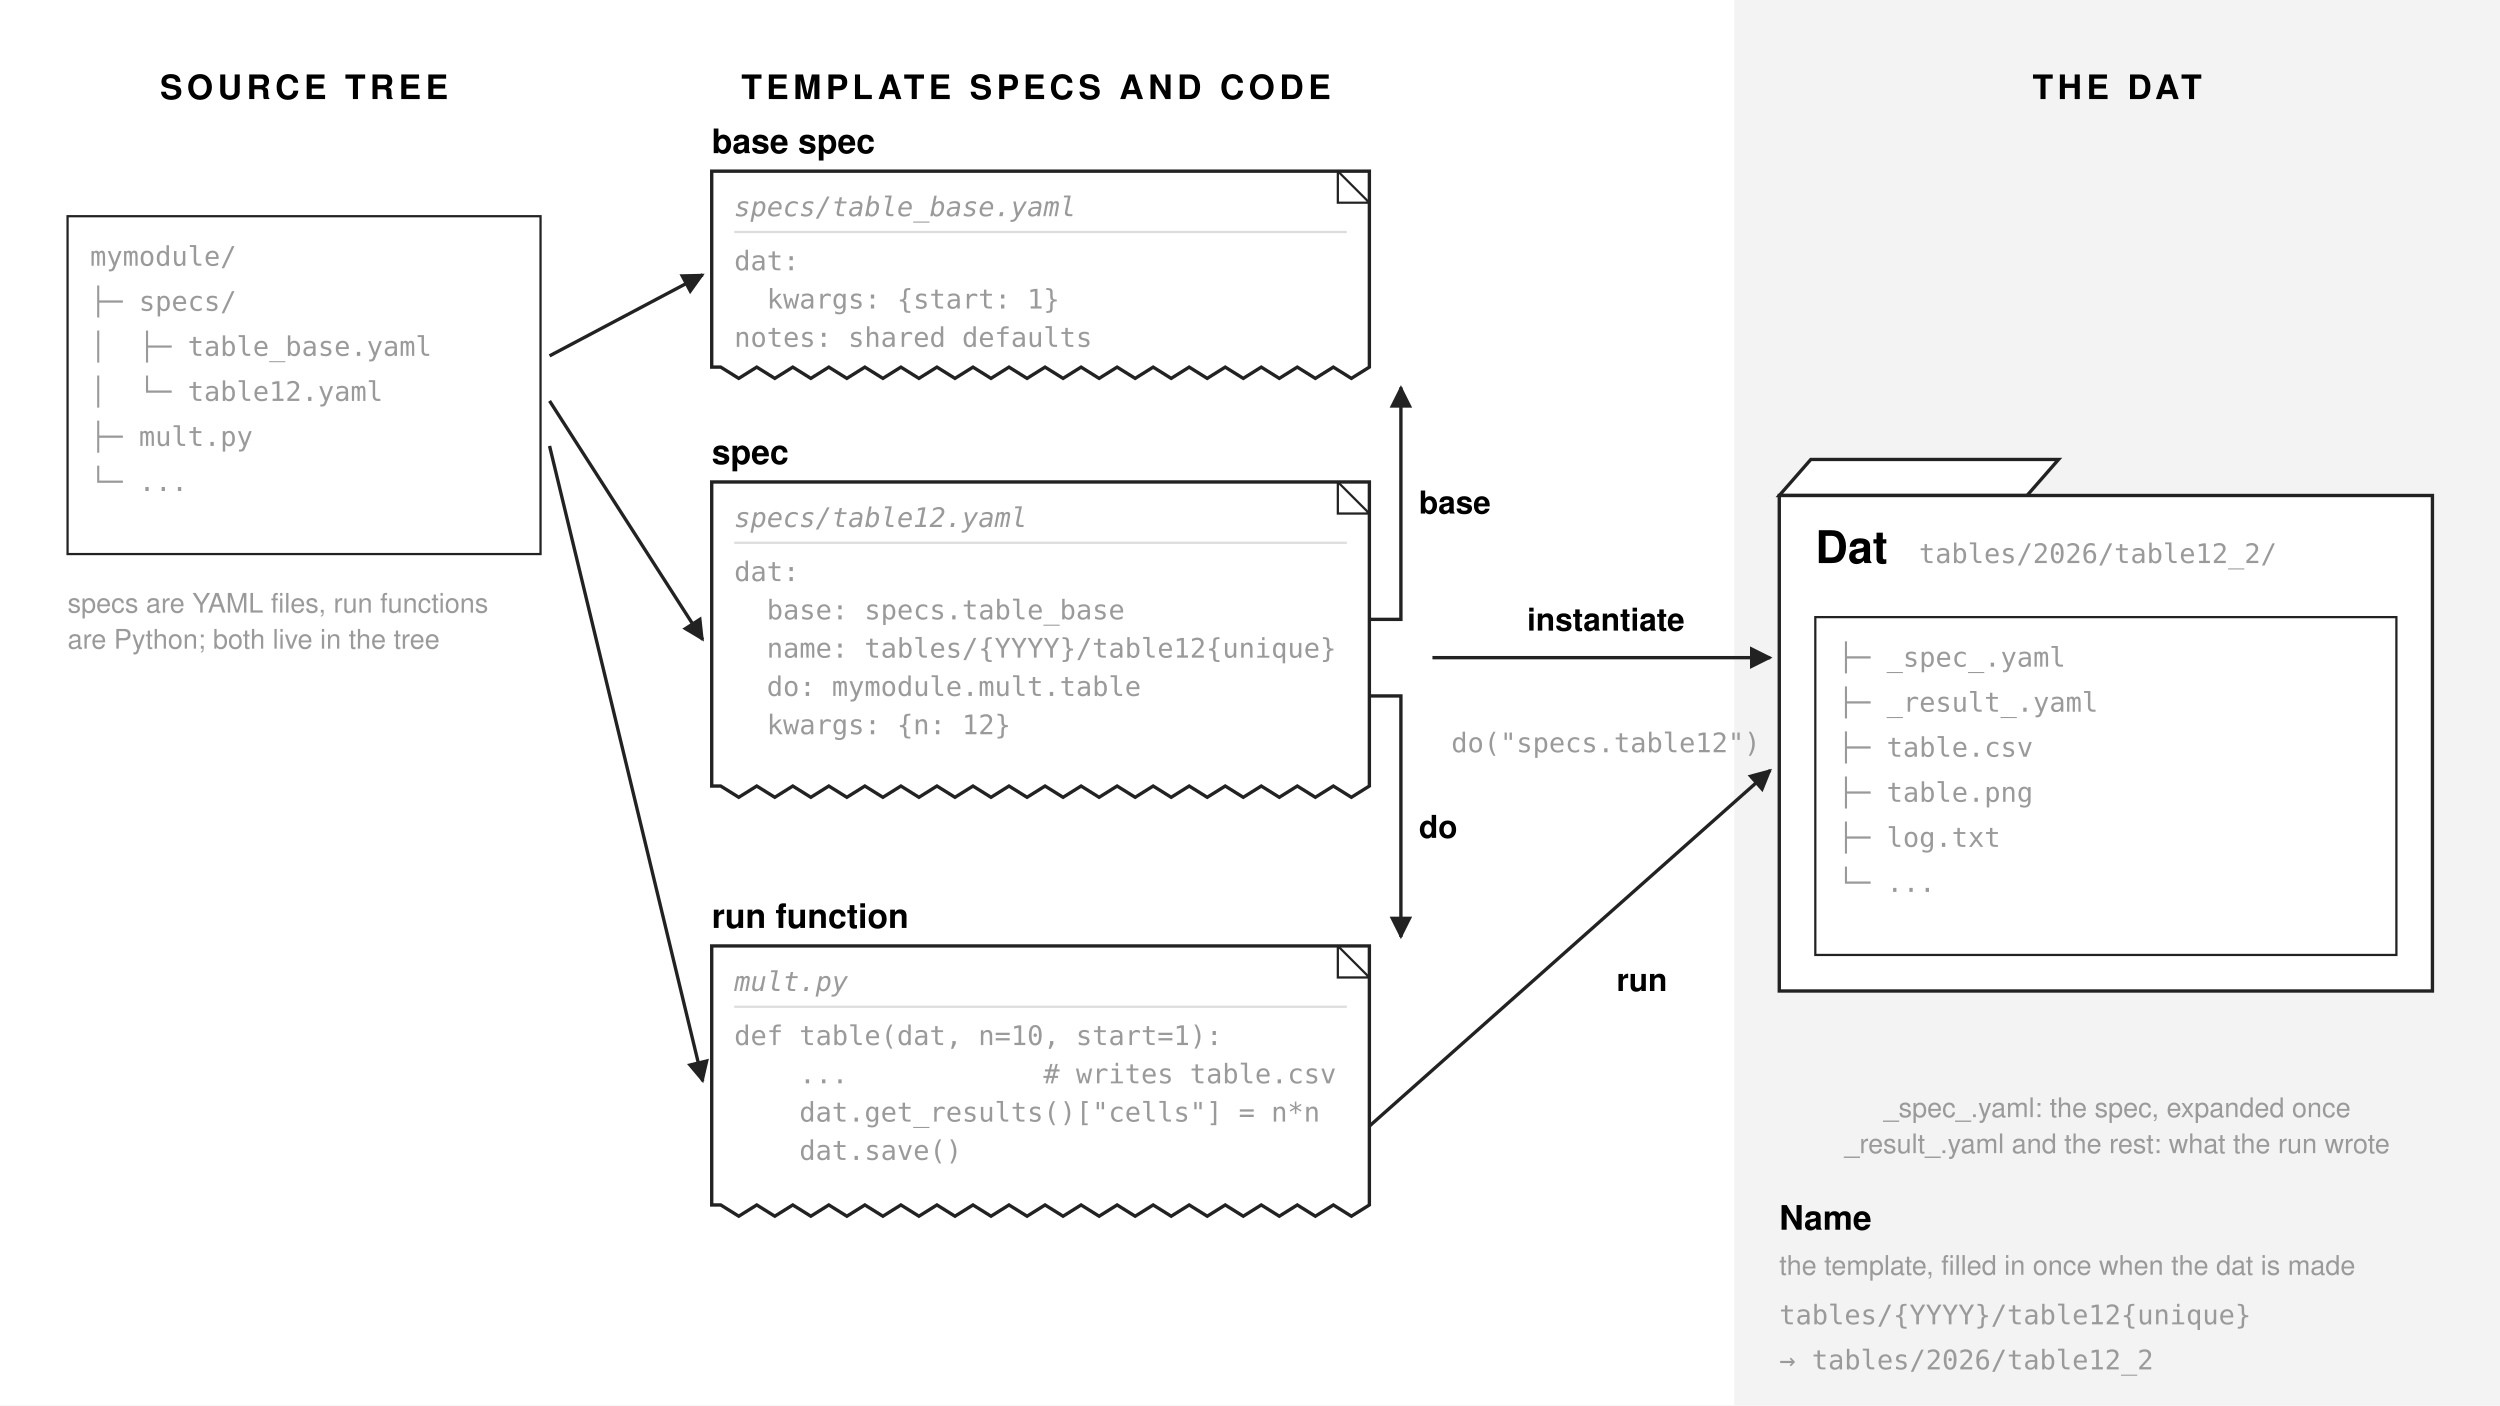
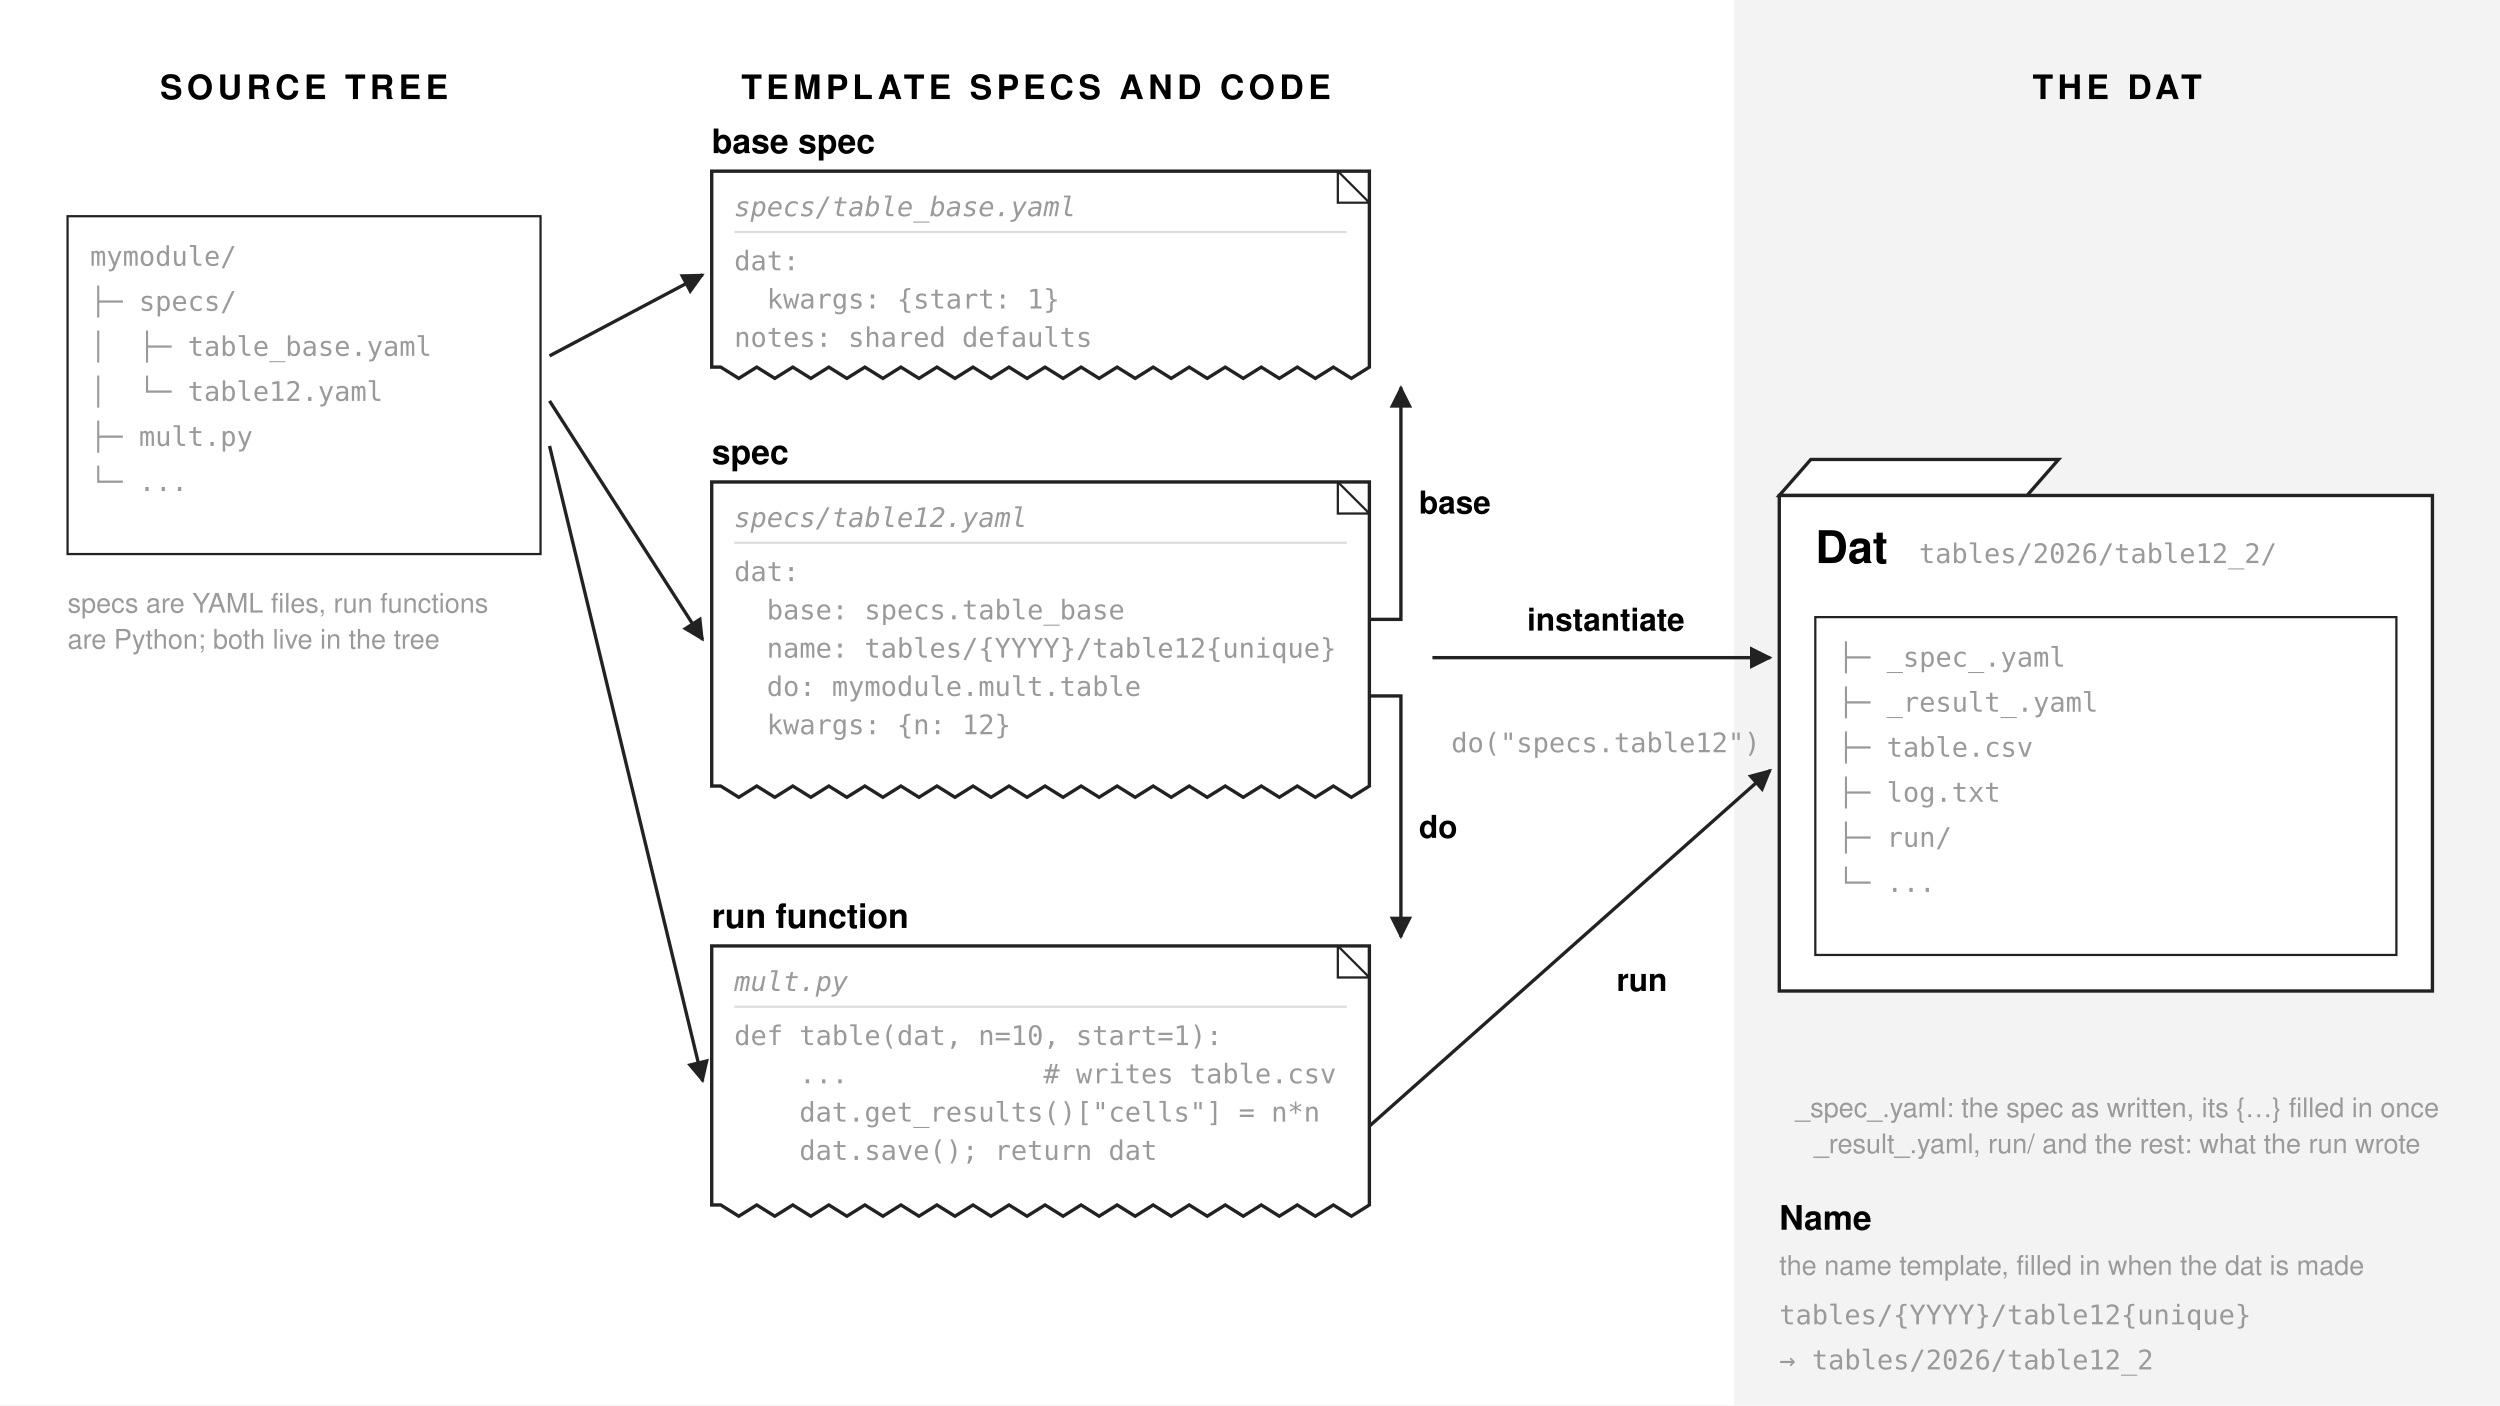
<svg xmlns="http://www.w3.org/2000/svg" xml:space="preserve" viewBox="0 0 1110 624" width="1110" height="624" font-family="'Helvetica Neue', Helvetica, Arial, sans-serif">
  <defs>
    <marker id="head" markerWidth="10" markerHeight="10" refX="9" refY="5" orient="auto" markerUnits="userSpaceOnUse">
      <path d="M0,0 L10,5 L0,10 Z" fill="#222" />
    </marker>
  </defs>
  <rect width="1110" height="624" fill="#ffffff" />
  <rect x="770" y="0" width="340" height="624" fill="#f3f3f3" />
  <text x="135" y="44" font-size="15" fill="#000" font-weight="bold" letter-spacing="2" text-anchor="middle">SOURCE TREE</text>
  <text x="460" y="44" font-size="15" fill="#000" font-weight="bold" letter-spacing="2" text-anchor="middle">TEMPLATE SPECS AND CODE</text>
  <text x="940" y="44" font-size="15" fill="#000" font-weight="bold" letter-spacing="2" text-anchor="middle">THE DAT</text>
  <rect x="30" y="96" width="210" height="150" fill="#fff" stroke="#222" stroke-width="1" />
  <text x="40" y="118" font-size="12" fill="#9a9a9a" font-family="Menlo, monospace" xml:space="preserve">mymodule/</text>
  <text x="40" y="138" font-size="12" fill="#9a9a9a" font-family="Menlo, monospace" xml:space="preserve">├─ specs/</text>
  <text x="40" y="158" font-size="12" fill="#9a9a9a" font-family="Menlo, monospace" xml:space="preserve">│  ├─ table_base.yaml</text>
  <text x="40" y="178" font-size="12" fill="#9a9a9a" font-family="Menlo, monospace" xml:space="preserve">│  └─ table12.yaml</text>
  <text x="40" y="198" font-size="12" fill="#9a9a9a" font-family="Menlo, monospace" xml:space="preserve">├─ mult.py</text>
  <text x="40" y="218" font-size="12" fill="#9a9a9a" font-family="Menlo, monospace" xml:space="preserve">└─ ...</text>
  <text x="30" y="272" font-size="12" fill="#9a9a9a">specs are YAML files, run functions</text>
  <text x="30" y="288" font-size="12" fill="#9a9a9a">are Python; both live in the tree</text>
  <path d="M316,76 H608 V163 l-8,5 l-8,-5 l-8,5 l-8,-5 l-8,5 l-8,-5 l-8,5 l-8,-5 l-8,5 l-8,-5 l-8,5 l-8,-5 l-8,5 l-8,-5 l-8,5 l-8,-5 l-8,5 l-8,-5 l-8,5 l-8,-5 l-8,5 l-8,-5 l-8,5 l-8,-5 l-8,5 l-8,-5 l-8,5 l-8,-5 l-8,5 l-8,-5 l-8,5 l-8,-5 l-8,5 l-8,-5 l-8,5 l-8,-5 H316 Z" fill="#fff" stroke="#222" stroke-width="1.5" />
  <path d="M594,76 v14 h14 M594,76 l14,14" fill="none" stroke="#222" stroke-width="1" />
  <text x="316" y="68" font-size="15" fill="#000" font-weight="bold">base spec</text>
  <text x="326" y="96" font-size="12" fill="#9a9a9a" font-family="Menlo, monospace" font-style="italic">specs/table_base.yaml</text>
  <line x1="326" y1="103" x2="598" y2="103" stroke="#ddd" />
  <text x="326" y="120" font-size="12" fill="#9a9a9a" font-family="Menlo, monospace" xml:space="preserve">dat:</text>
  <text x="326" y="137" font-size="12" fill="#9a9a9a" font-family="Menlo, monospace" xml:space="preserve">  kwargs: {start: 1}</text>
  <text x="326" y="154" font-size="12" fill="#9a9a9a" font-family="Menlo, monospace" xml:space="preserve">notes: shared defaults</text>
  <path d="M316,214 H608 V349 l-8,5 l-8,-5 l-8,5 l-8,-5 l-8,5 l-8,-5 l-8,5 l-8,-5 l-8,5 l-8,-5 l-8,5 l-8,-5 l-8,5 l-8,-5 l-8,5 l-8,-5 l-8,5 l-8,-5 l-8,5 l-8,-5 l-8,5 l-8,-5 l-8,5 l-8,-5 l-8,5 l-8,-5 l-8,5 l-8,-5 l-8,5 l-8,-5 l-8,5 l-8,-5 l-8,5 l-8,-5 l-8,5 l-8,-5 H316 Z" fill="#fff" stroke="#222" stroke-width="1.5" />
  <path d="M594,214 v14 h14 M594,214 l14,14" fill="none" stroke="#222" stroke-width="1" />
  <text x="316" y="206" font-size="15" fill="#000" font-weight="bold">spec</text>
  <text x="326" y="234" font-size="12" fill="#9a9a9a" font-family="Menlo, monospace" font-style="italic">specs/table12.yaml</text>
  <line x1="326" y1="241" x2="598" y2="241" stroke="#ddd" />
  <text x="326" y="258" font-size="12" fill="#9a9a9a" font-family="Menlo, monospace" xml:space="preserve">dat:</text>
  <text x="326" y="275" font-size="12" fill="#9a9a9a" font-family="Menlo, monospace" xml:space="preserve">  base: specs.table_base</text>
  <text x="326" y="292" font-size="12" fill="#9a9a9a" font-family="Menlo, monospace" xml:space="preserve">  name: tables/{YYYY}/table12{unique}</text>
  <text x="326" y="309" font-size="12" fill="#9a9a9a" font-family="Menlo, monospace" xml:space="preserve">  do: mymodule.mult.table</text>
  <text x="326" y="326" font-size="12" fill="#9a9a9a" font-family="Menlo, monospace" xml:space="preserve">  kwargs: {n: 12}</text>
  <path d="M316,420 H608 V535 l-8,5 l-8,-5 l-8,5 l-8,-5 l-8,5 l-8,-5 l-8,5 l-8,-5 l-8,5 l-8,-5 l-8,5 l-8,-5 l-8,5 l-8,-5 l-8,5 l-8,-5 l-8,5 l-8,-5 l-8,5 l-8,-5 l-8,5 l-8,-5 l-8,5 l-8,-5 l-8,5 l-8,-5 l-8,5 l-8,-5 l-8,5 l-8,-5 l-8,5 l-8,-5 l-8,5 l-8,-5 l-8,5 l-8,-5 H316 Z" fill="#fff" stroke="#222" stroke-width="1.5" />
  <path d="M594,420 v14 h14 M594,420 l14,14" fill="none" stroke="#222" stroke-width="1" />
  <text x="316" y="412" font-size="15" fill="#000" font-weight="bold">run function</text>
  <text x="326" y="440" font-size="12" fill="#9a9a9a" font-family="Menlo, monospace" font-style="italic">mult.py</text>
  <line x1="326" y1="447" x2="598" y2="447" stroke="#ddd" />
  <text x="326" y="464" font-size="12" fill="#9a9a9a" font-family="Menlo, monospace" xml:space="preserve">def table(dat, n=10, start=1):</text>
  <text x="326" y="481" font-size="12" fill="#9a9a9a" font-family="Menlo, monospace" xml:space="preserve">    ...            # writes table.csv</text>
  <text x="326" y="498" font-size="12" fill="#9a9a9a" font-family="Menlo, monospace" xml:space="preserve">    dat.get_results()["cells"] = n*n</text>
-   <text x="326" y="515" font-size="12" fill="#9a9a9a" font-family="Menlo, monospace" xml:space="preserve">    dat.save()</text>
+   <text x="326" y="515" font-size="12" fill="#9a9a9a" font-family="Menlo, monospace" xml:space="preserve">    dat.save(); return dat</text>
  <polyline points="244,158 312,122" fill="none" stroke="#222" stroke-width="1.5" marker-end="url(#head)" />
  <polyline points="244,178 312,284" fill="none" stroke="#222" stroke-width="1.5" marker-end="url(#head)" />
  <polyline points="244,198 312,480" fill="none" stroke="#222" stroke-width="1.5" marker-end="url(#head)" />
  <polyline points="608,275 622,275 622,172" fill="none" stroke="#222" stroke-width="1.5" marker-end="url(#head)" />
  <text x="630" y="228" font-size="14" fill="#000" font-weight="bold" text-anchor="start">base</text>
  <polyline points="608,309 622,309 622,416" fill="none" stroke="#222" stroke-width="1.5" marker-end="url(#head)" />
  <text x="630" y="372" font-size="14" fill="#000" font-weight="bold" text-anchor="start">do</text>
  <path d="M790,220 h110 l14,-16 h-110 Z" fill="#fff" stroke="#222" stroke-width="1.5" />
  <rect x="790" y="220" width="290" height="220" fill="#fff" stroke="#222" stroke-width="1.5" />
  <text x="806" y="250" font-size="20" fill="#000" font-weight="bold">Dat</text>
  <text x="852" y="250" font-size="12" fill="#9a9a9a" font-family="Menlo, monospace">tables/2026/table12_2/</text>
  <rect x="806" y="274" width="258" height="150" fill="#fff" stroke="#222" stroke-width="1" />
  <text x="816" y="296" font-size="12" fill="#9a9a9a" font-family="Menlo, monospace" xml:space="preserve">├─ _spec_.yaml</text>
  <text x="816" y="316" font-size="12" fill="#9a9a9a" font-family="Menlo, monospace" xml:space="preserve">├─ _result_.yaml</text>
  <text x="816" y="336" font-size="12" fill="#9a9a9a" font-family="Menlo, monospace" xml:space="preserve">├─ table.csv</text>
-   <text x="816" y="356" font-size="12" fill="#9a9a9a" font-family="Menlo, monospace" xml:space="preserve">├─ table.png</text>
-   <text x="816" y="376" font-size="12" fill="#9a9a9a" font-family="Menlo, monospace" xml:space="preserve">├─ log.txt</text>
+   <text x="816" y="356" font-size="12" fill="#9a9a9a" font-family="Menlo, monospace" xml:space="preserve">├─ log.txt</text>
+   <text x="816" y="376" font-size="12" fill="#9a9a9a" font-family="Menlo, monospace" xml:space="preserve">├─ run/</text>
  <text x="816" y="396" font-size="12" fill="#9a9a9a" font-family="Menlo, monospace" xml:space="preserve">└─ ...</text>
-   <text x="940" y="496" font-size="12" fill="#9a9a9a" text-anchor="middle">_spec_.yaml: the spec, expanded once</text>
-   <text x="940" y="512" font-size="12" fill="#9a9a9a" text-anchor="middle">_result_.yaml and the rest: what the run wrote</text>
+   <text x="940" y="496" font-size="12" fill="#9a9a9a" text-anchor="middle">_spec_.yaml: the spec as written, its {…} filled in once</text>
+   <text x="940" y="512" font-size="12" fill="#9a9a9a" text-anchor="middle">_result_.yaml, run/ and the rest: what the run wrote</text>
  <polyline points="636,292 786,292" fill="none" stroke="#222" stroke-width="1.5" marker-end="url(#head)" />
  <text x="713.0" y="280" font-size="14" fill="#000" font-weight="bold" text-anchor="middle">instantiate</text>
  <text x="713.0" y="334" font-size="12" fill="#9a9a9a" font-family="Menlo, monospace" text-anchor="middle">do("specs.table12")</text>
  <polyline points="608,500 786,342" fill="none" stroke="#222" stroke-width="1.5" marker-end="url(#head)" />
  <text x="729.0" y="440" font-size="14" fill="#000" font-weight="bold" text-anchor="middle">run</text>
  <text x="790" y="546" font-size="15" fill="#000" font-weight="bold">Name</text>
-   <text x="790" y="566" font-size="12" fill="#9a9a9a">the template, filled in once when the dat is made</text>
+   <text x="790" y="566" font-size="12" fill="#9a9a9a">the name template, filled in when the dat is made</text>
  <text x="790" y="588" font-size="12" fill="#9a9a9a" font-family="Menlo, monospace">tables/{YYYY}/table12{unique}</text>
  <text x="790" y="608" font-size="12" fill="#9a9a9a" font-family="Menlo, monospace">→ tables/2026/table12_2</text>
</svg>
